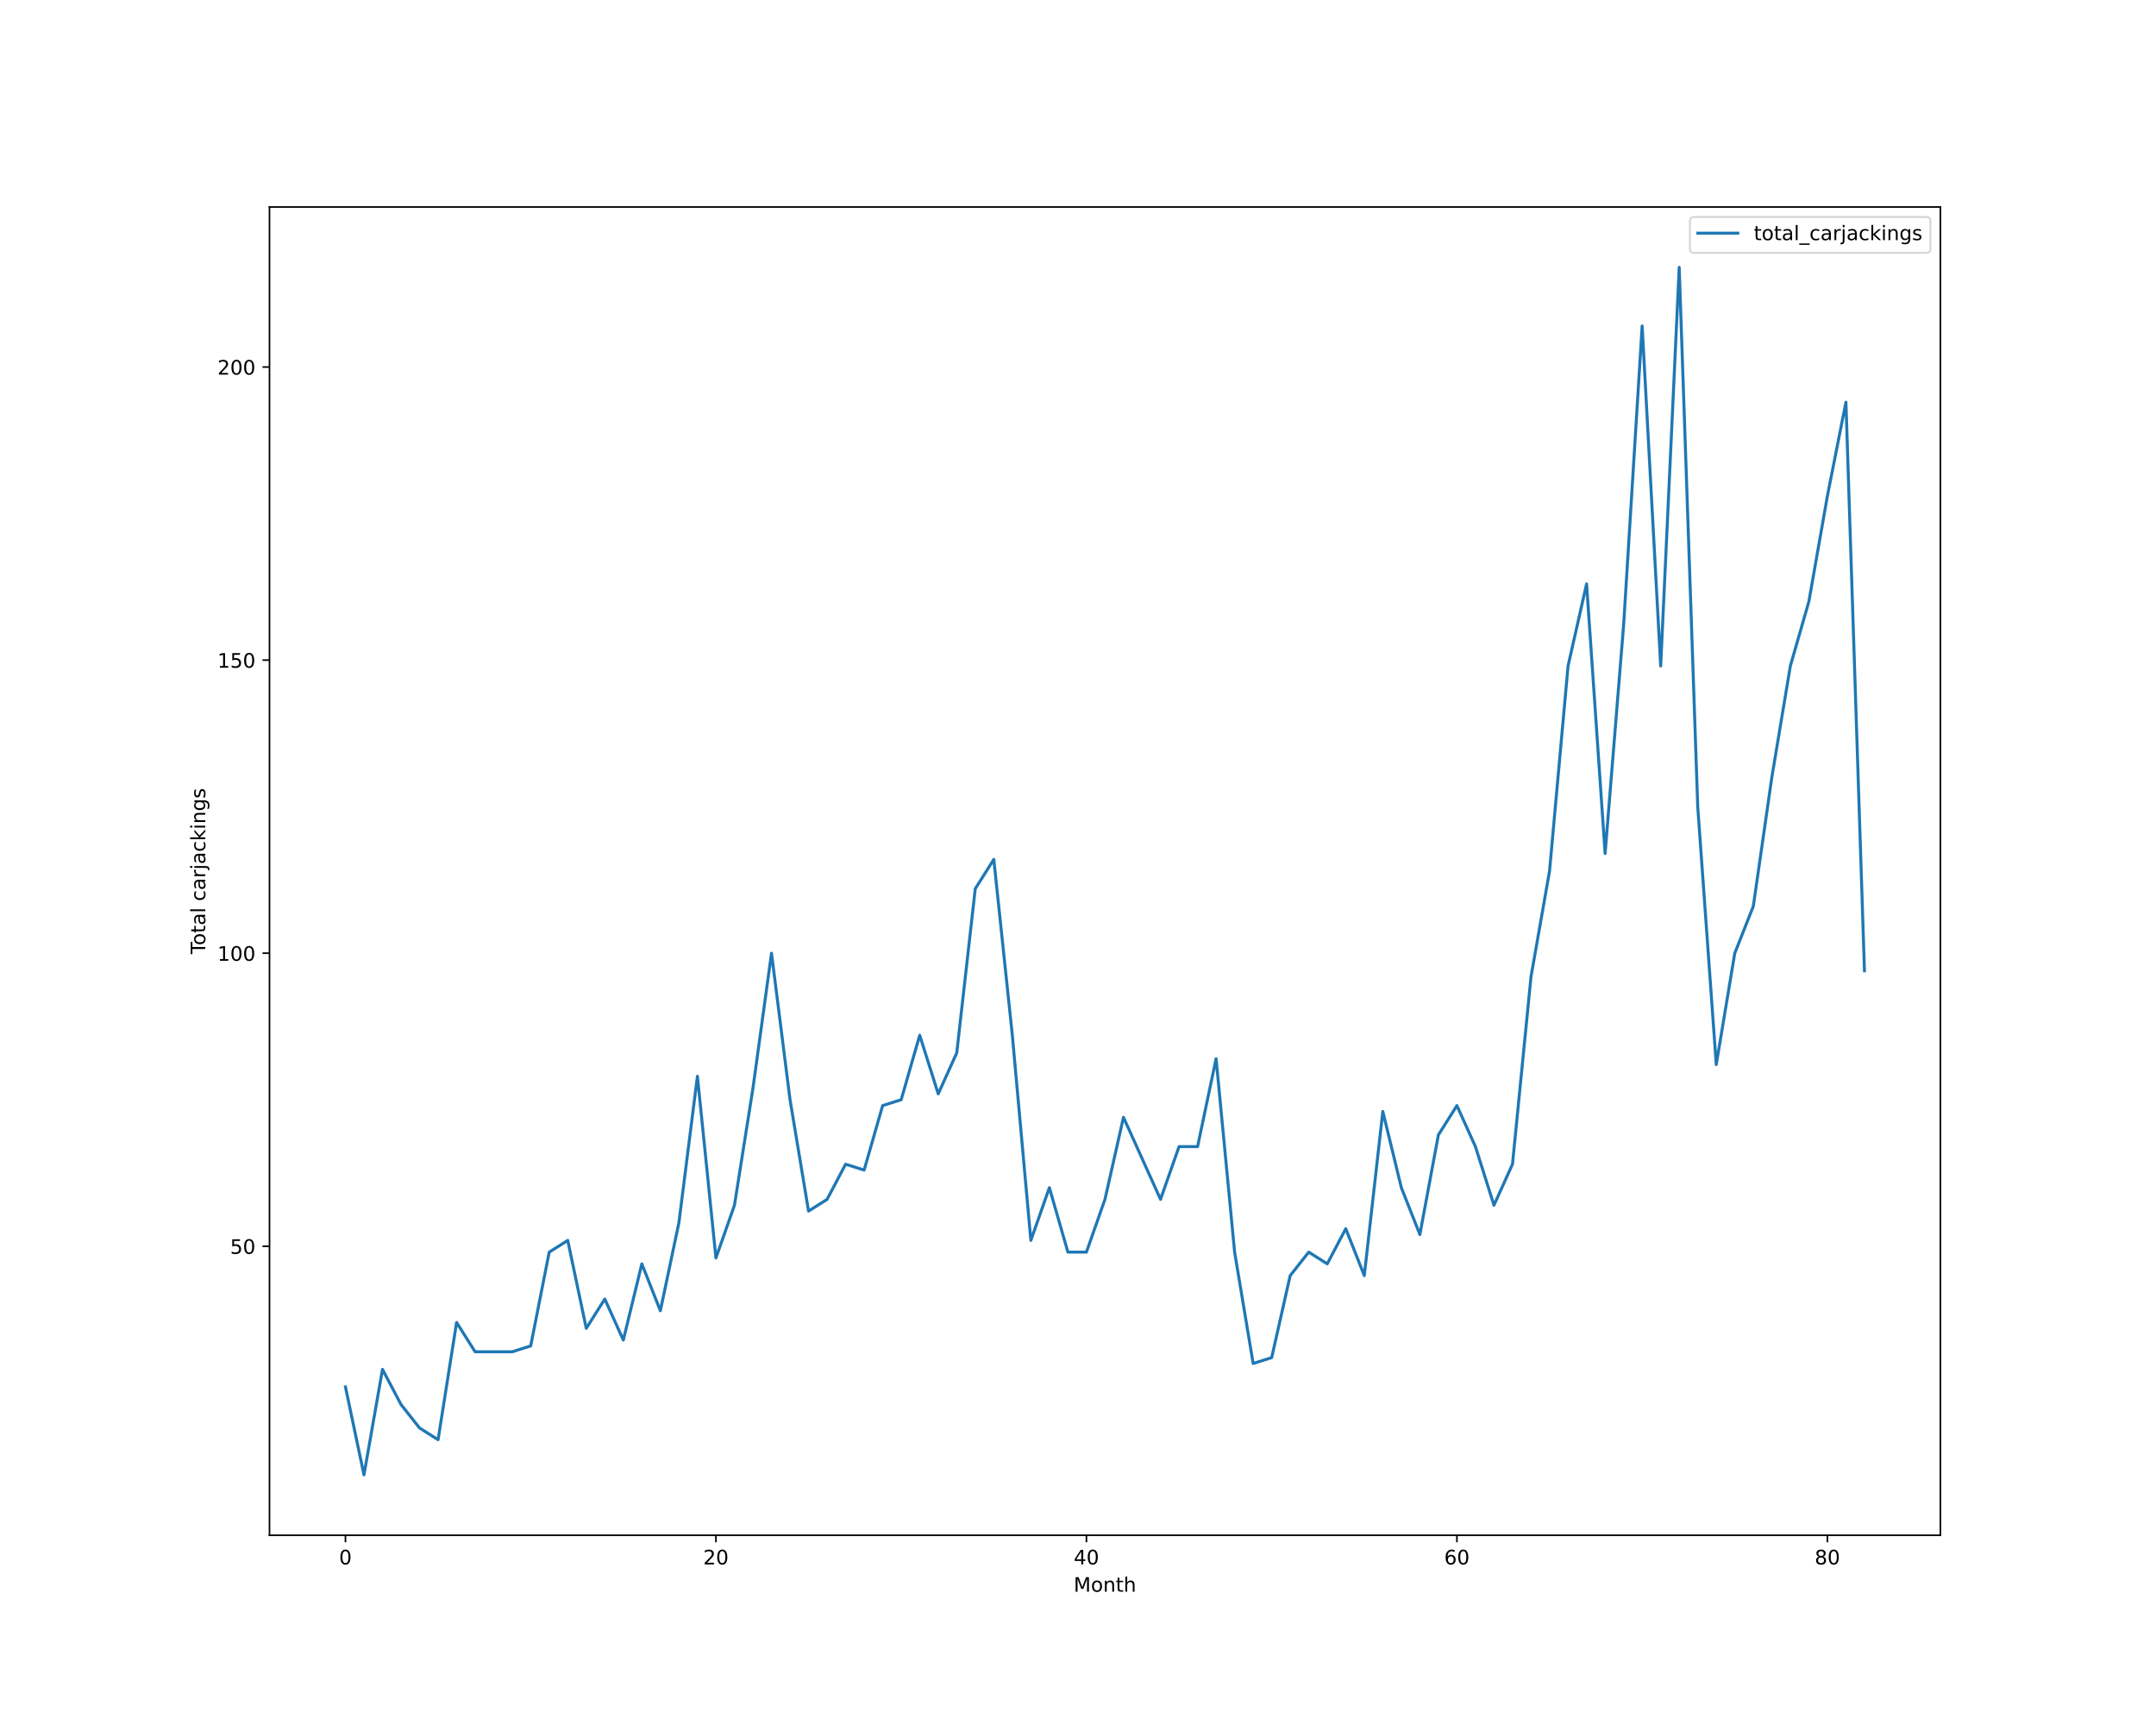
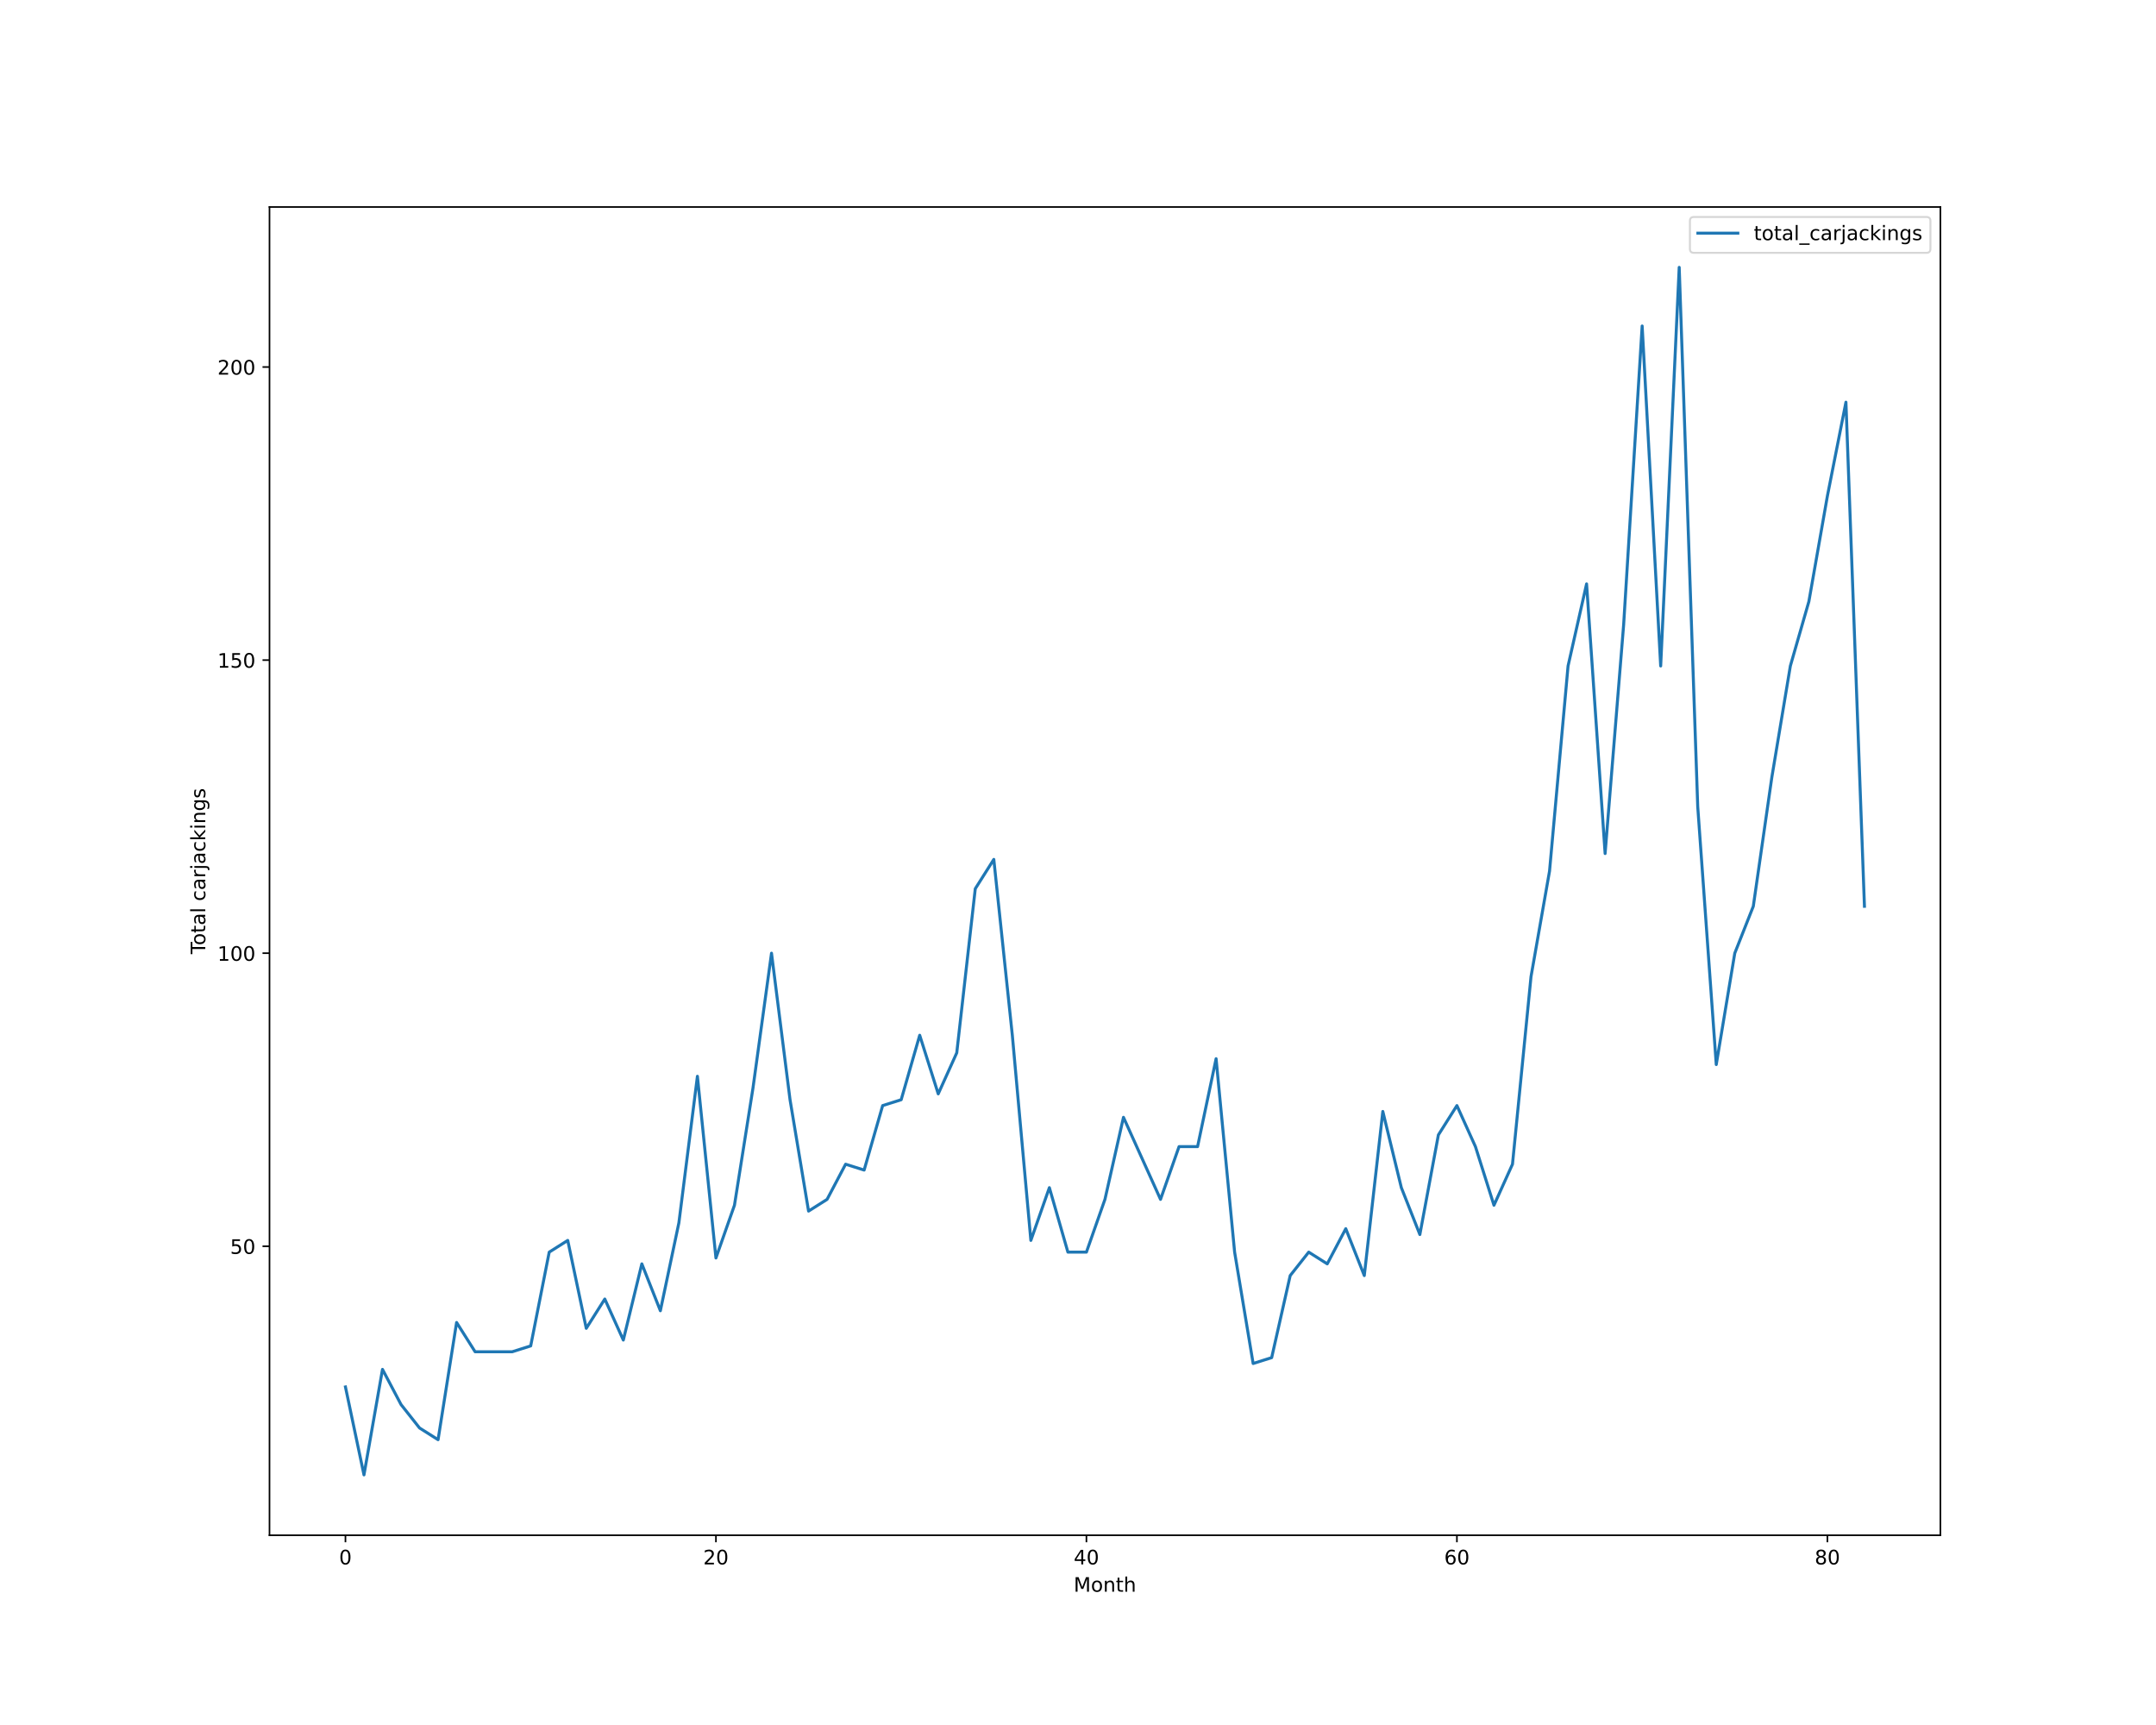
<svg xmlns="http://www.w3.org/2000/svg" xmlns:xlink="http://www.w3.org/1999/xlink" height="864pt" version="1.1" viewBox="0 0 1080 864" width="1080pt">
  <defs>
    <style type="text/css">*{stroke-linecap:butt;stroke-linejoin:round;}</style>
  </defs>
  <g id="figure_1">
    <g id="patch_1">
      <path d="M 0 864  L 1080 864  L 1080 0  L 0 0  z " style="fill:#ffffff;" />
    </g>
    <g id="axes_1">
      <g id="patch_2">
        <path d="M 135 768.96  L 972 768.96  L 972 103.68  L 135 103.68  z " style="fill:#ffffff;" />
      </g>
      <g id="matplotlib.axis_1">
        <g id="xtick_1">
          <g id="line2d_1">
            <defs>
-               <path d="M 0 0  L 0 3.5  " id="mbc07350a2a" style="stroke:#000000;stroke-width:0.8;" />
-             </defs>
-             <g>
-               <use style="stroke:#000000;stroke-width:0.8;" x="173.045" xlink:href="#mbc07350a2a" y="768.96" />
+               <path d="M 0 0  L 0 3.5  " id="mdee5bc413c" style="stroke:#000000;stroke-width:0.8;" />
+             </defs>
+             <g>
+               <use style="stroke:#000000;stroke-width:0.8;" x="173.045" xlink:href="#mdee5bc413c" y="768.96" />
            </g>
          </g>
          <g id="text_1">
            <g transform="translate(169.8642 783.5584)scale(0.1 -0.1)">
              <defs>
                <path d="M 2034 4250  Q 1547 4250 1301 3770  Q 1056 3291 1056 2328  Q 1056 1369 1301 889  Q 1547 409 2034 409  Q 2525 409 2770 889  Q 3016 1369 3016 2328  Q 3016 3291 2770 3770  Q 2525 4250 2034 4250  z M 2034 4750  Q 2819 4750 3233 4129  Q 3647 3509 3647 2328  Q 3647 1150 3233 529  Q 2819 -91 2034 -91  Q 1250 -91 836 529  Q 422 1150 422 2328  Q 422 3509 836 4129  Q 1250 4750 2034 4750  z " id="DejaVuSans-30" transform="scale(0.015625)" />
              </defs>
              <use xlink:href="#DejaVuSans-30" />
            </g>
          </g>
        </g>
        <g id="xtick_2">
          <g id="line2d_2">
            <g>
-               <use style="stroke:#000000;stroke-width:0.8;" x="358.633" xlink:href="#mbc07350a2a" y="768.96" />
+               <use style="stroke:#000000;stroke-width:0.8;" x="358.633" xlink:href="#mdee5bc413c" y="768.96" />
            </g>
          </g>
          <g id="text_2">
            <g transform="translate(352.2705 783.5584)scale(0.1 -0.1)">
              <defs>
                <path d="M 1228 531  L 3431 531  L 3431 0  L 469 0  L 469 531  Q 828 903 1448 1529  Q 2069 2156 2228 2338  Q 2531 2678 2651 2914  Q 2772 3150 2772 3378  Q 2772 3750 2511 3984  Q 2250 4219 1831 4219  Q 1534 4219 1204 4116  Q 875 4013 500 3803  L 500 4441  Q 881 4594 1212 4672  Q 1544 4750 1819 4750  Q 2544 4750 2975 4387  Q 3406 4025 3406 3419  Q 3406 3131 3298 2873  Q 3191 2616 2906 2266  Q 2828 2175 2409 1742  Q 1991 1309 1228 531  z " id="DejaVuSans-32" transform="scale(0.015625)" />
              </defs>
              <use xlink:href="#DejaVuSans-32" />
              <use x="63.623" xlink:href="#DejaVuSans-30" />
            </g>
          </g>
        </g>
        <g id="xtick_3">
          <g id="line2d_3">
            <g>
-               <use style="stroke:#000000;stroke-width:0.8;" x="544.221" xlink:href="#mbc07350a2a" y="768.96" />
+               <use style="stroke:#000000;stroke-width:0.8;" x="544.221" xlink:href="#mdee5bc413c" y="768.96" />
            </g>
          </g>
          <g id="text_3">
            <g transform="translate(537.8581 783.5584)scale(0.1 -0.1)">
              <defs>
                <path d="M 2419 4116  L 825 1625  L 2419 1625  L 2419 4116  z M 2253 4666  L 3047 4666  L 3047 1625  L 3713 1625  L 3713 1100  L 3047 1100  L 3047 0  L 2419 0  L 2419 1100  L 313 1100  L 313 1709  L 2253 4666  z " id="DejaVuSans-34" transform="scale(0.015625)" />
              </defs>
              <use xlink:href="#DejaVuSans-34" />
              <use x="63.623" xlink:href="#DejaVuSans-30" />
            </g>
          </g>
        </g>
        <g id="xtick_4">
          <g id="line2d_4">
            <g>
-               <use style="stroke:#000000;stroke-width:0.8;" x="729.808" xlink:href="#mbc07350a2a" y="768.96" />
+               <use style="stroke:#000000;stroke-width:0.8;" x="729.808" xlink:href="#mdee5bc413c" y="768.96" />
            </g>
          </g>
          <g id="text_4">
            <g transform="translate(723.4457 783.5584)scale(0.1 -0.1)">
              <defs>
                <path d="M 2113 2584  Q 1688 2584 1439 2293  Q 1191 2003 1191 1497  Q 1191 994 1439 701  Q 1688 409 2113 409  Q 2538 409 2786 701  Q 3034 994 3034 1497  Q 3034 2003 2786 2293  Q 2538 2584 2113 2584  z M 3366 4563  L 3366 3988  Q 3128 4100 2886 4159  Q 2644 4219 2406 4219  Q 1781 4219 1451 3797  Q 1122 3375 1075 2522  Q 1259 2794 1537 2939  Q 1816 3084 2150 3084  Q 2853 3084 3261 2657  Q 3669 2231 3669 1497  Q 3669 778 3244 343  Q 2819 -91 2113 -91  Q 1303 -91 875 529  Q 447 1150 447 2328  Q 447 3434 972 4092  Q 1497 4750 2381 4750  Q 2619 4750 2861 4703  Q 3103 4656 3366 4563  z " id="DejaVuSans-36" transform="scale(0.015625)" />
              </defs>
              <use xlink:href="#DejaVuSans-36" />
              <use x="63.623" xlink:href="#DejaVuSans-30" />
            </g>
          </g>
        </g>
        <g id="xtick_5">
          <g id="line2d_5">
            <g>
-               <use style="stroke:#000000;stroke-width:0.8;" x="915.396" xlink:href="#mbc07350a2a" y="768.96" />
+               <use style="stroke:#000000;stroke-width:0.8;" x="915.396" xlink:href="#mdee5bc413c" y="768.96" />
            </g>
          </g>
          <g id="text_5">
            <g transform="translate(909.0333 783.5584)scale(0.1 -0.1)">
              <defs>
                <path d="M 2034 2216  Q 1584 2216 1326 1975  Q 1069 1734 1069 1313  Q 1069 891 1326 650  Q 1584 409 2034 409  Q 2484 409 2743 651  Q 3003 894 3003 1313  Q 3003 1734 2745 1975  Q 2488 2216 2034 2216  z M 1403 2484  Q 997 2584 770 2862  Q 544 3141 544 3541  Q 544 4100 942 4425  Q 1341 4750 2034 4750  Q 2731 4750 3128 4425  Q 3525 4100 3525 3541  Q 3525 3141 3298 2862  Q 3072 2584 2669 2484  Q 3125 2378 3379 2068  Q 3634 1759 3634 1313  Q 3634 634 3220 271  Q 2806 -91 2034 -91  Q 1263 -91 848 271  Q 434 634 434 1313  Q 434 1759 690 2068  Q 947 2378 1403 2484  z M 1172 3481  Q 1172 3119 1398 2916  Q 1625 2713 2034 2713  Q 2441 2713 2670 2916  Q 2900 3119 2900 3481  Q 2900 3844 2670 4047  Q 2441 4250 2034 4250  Q 1625 4250 1398 4047  Q 1172 3844 1172 3481  z " id="DejaVuSans-38" transform="scale(0.015625)" />
              </defs>
              <use xlink:href="#DejaVuSans-38" />
              <use x="63.623" xlink:href="#DejaVuSans-30" />
            </g>
          </g>
        </g>
        <g id="text_6">
          <g transform="translate(537.8289 797.2366)scale(0.1 -0.1)">
            <defs>
              <path d="M 628 4666  L 1569 4666  L 2759 1491  L 3956 4666  L 4897 4666  L 4897 0  L 4281 0  L 4281 4097  L 3078 897  L 2444 897  L 1241 4097  L 1241 0  L 628 0  L 628 4666  z " id="DejaVuSans-4d" transform="scale(0.015625)" />
              <path d="M 1959 3097  Q 1497 3097 1228 2736  Q 959 2375 959 1747  Q 959 1119 1226 758  Q 1494 397 1959 397  Q 2419 397 2687 759  Q 2956 1122 2956 1747  Q 2956 2369 2687 2733  Q 2419 3097 1959 3097  z M 1959 3584  Q 2709 3584 3137 3096  Q 3566 2609 3566 1747  Q 3566 888 3137 398  Q 2709 -91 1959 -91  Q 1206 -91 779 398  Q 353 888 353 1747  Q 353 2609 779 3096  Q 1206 3584 1959 3584  z " id="DejaVuSans-6f" transform="scale(0.015625)" />
              <path d="M 3513 2113  L 3513 0  L 2938 0  L 2938 2094  Q 2938 2591 2744 2837  Q 2550 3084 2163 3084  Q 1697 3084 1428 2787  Q 1159 2491 1159 1978  L 1159 0  L 581 0  L 581 3500  L 1159 3500  L 1159 2956  Q 1366 3272 1645 3428  Q 1925 3584 2291 3584  Q 2894 3584 3203 3211  Q 3513 2838 3513 2113  z " id="DejaVuSans-6e" transform="scale(0.015625)" />
              <path d="M 1172 4494  L 1172 3500  L 2356 3500  L 2356 3053  L 1172 3053  L 1172 1153  Q 1172 725 1289 603  Q 1406 481 1766 481  L 2356 481  L 2356 0  L 1766 0  Q 1100 0 847 248  Q 594 497 594 1153  L 594 3053  L 172 3053  L 172 3500  L 594 3500  L 594 4494  L 1172 4494  z " id="DejaVuSans-74" transform="scale(0.015625)" />
              <path d="M 3513 2113  L 3513 0  L 2938 0  L 2938 2094  Q 2938 2591 2744 2837  Q 2550 3084 2163 3084  Q 1697 3084 1428 2787  Q 1159 2491 1159 1978  L 1159 0  L 581 0  L 581 4863  L 1159 4863  L 1159 2956  Q 1366 3272 1645 3428  Q 1925 3584 2291 3584  Q 2894 3584 3203 3211  Q 3513 2838 3513 2113  z " id="DejaVuSans-68" transform="scale(0.015625)" />
            </defs>
            <use xlink:href="#DejaVuSans-4d" />
            <use x="86.279" xlink:href="#DejaVuSans-6f" />
            <use x="147.461" xlink:href="#DejaVuSans-6e" />
            <use x="210.84" xlink:href="#DejaVuSans-74" />
            <use x="250.049" xlink:href="#DejaVuSans-68" />
          </g>
        </g>
      </g>
      <g id="matplotlib.axis_2">
        <g id="ytick_1">
          <g id="line2d_6">
            <defs>
-               <path d="M 0 0  L -3.5 0  " id="m7b7f1f7fe4" style="stroke:#000000;stroke-width:0.8;" />
-             </defs>
-             <g>
-               <use style="stroke:#000000;stroke-width:0.8;" x="135" xlink:href="#m7b7f1f7fe4" y="624.219" />
+               <path d="M 0 0  L -3.5 0  " id="mbdf88fe41e" style="stroke:#000000;stroke-width:0.8;" />
+             </defs>
+             <g>
+               <use style="stroke:#000000;stroke-width:0.8;" x="135" xlink:href="#mbdf88fe41e" y="624.219" />
            </g>
          </g>
          <g id="text_7">
            <g transform="translate(115.275 628.0182)scale(0.1 -0.1)">
              <defs>
                <path d="M 691 4666  L 3169 4666  L 3169 4134  L 1269 4134  L 1269 2991  Q 1406 3038 1543 3061  Q 1681 3084 1819 3084  Q 2600 3084 3056 2656  Q 3513 2228 3513 1497  Q 3513 744 3044 326  Q 2575 -91 1722 -91  Q 1428 -91 1123 -41  Q 819 9 494 109  L 494 744  Q 775 591 1075 516  Q 1375 441 1709 441  Q 2250 441 2565 725  Q 2881 1009 2881 1497  Q 2881 1984 2565 2268  Q 2250 2553 1709 2553  Q 1456 2553 1204 2497  Q 953 2441 691 2322  L 691 4666  z " id="DejaVuSans-35" transform="scale(0.015625)" />
              </defs>
              <use xlink:href="#DejaVuSans-35" />
              <use x="63.623" xlink:href="#DejaVuSans-30" />
            </g>
          </g>
        </g>
        <g id="ytick_2">
          <g id="line2d_7">
            <g>
-               <use style="stroke:#000000;stroke-width:0.8;" x="135" xlink:href="#m7b7f1f7fe4" y="477.423" />
+               <use style="stroke:#000000;stroke-width:0.8;" x="135" xlink:href="#mbdf88fe41e" y="477.423" />
            </g>
          </g>
          <g id="text_8">
            <g transform="translate(108.9125 481.2221)scale(0.1 -0.1)">
              <defs>
                <path d="M 794 531  L 1825 531  L 1825 4091  L 703 3866  L 703 4441  L 1819 4666  L 2450 4666  L 2450 531  L 3481 531  L 3481 0  L 794 0  L 794 531  z " id="DejaVuSans-31" transform="scale(0.015625)" />
              </defs>
              <use xlink:href="#DejaVuSans-31" />
              <use x="63.623" xlink:href="#DejaVuSans-30" />
              <use x="127.246" xlink:href="#DejaVuSans-30" />
            </g>
          </g>
        </g>
        <g id="ytick_3">
          <g id="line2d_8">
            <g>
-               <use style="stroke:#000000;stroke-width:0.8;" x="135" xlink:href="#m7b7f1f7fe4" y="330.627" />
+               <use style="stroke:#000000;stroke-width:0.8;" x="135" xlink:href="#mbdf88fe41e" y="330.627" />
            </g>
          </g>
          <g id="text_9">
            <g transform="translate(108.9125 334.426)scale(0.1 -0.1)">
              <use xlink:href="#DejaVuSans-31" />
              <use x="63.623" xlink:href="#DejaVuSans-35" />
              <use x="127.246" xlink:href="#DejaVuSans-30" />
            </g>
          </g>
        </g>
        <g id="ytick_4">
          <g id="line2d_9">
            <g>
-               <use style="stroke:#000000;stroke-width:0.8;" x="135" xlink:href="#m7b7f1f7fe4" y="183.831" />
+               <use style="stroke:#000000;stroke-width:0.8;" x="135" xlink:href="#mbdf88fe41e" y="183.831" />
            </g>
          </g>
          <g id="text_10">
            <g transform="translate(108.9125 187.6299)scale(0.1 -0.1)">
              <use xlink:href="#DejaVuSans-32" />
              <use x="63.623" xlink:href="#DejaVuSans-30" />
              <use x="127.246" xlink:href="#DejaVuSans-30" />
            </g>
          </g>
        </g>
        <g id="text_11">
          <g transform="translate(102.8328 477.8888)rotate(-90)scale(0.1 -0.1)">
            <defs>
              <path d="M -19 4666  L 3928 4666  L 3928 4134  L 2272 4134  L 2272 0  L 1638 0  L 1638 4134  L -19 4134  L -19 4666  z " id="DejaVuSans-54" transform="scale(0.015625)" />
              <path d="M 2194 1759  Q 1497 1759 1228 1600  Q 959 1441 959 1056  Q 959 750 1161 570  Q 1363 391 1709 391  Q 2188 391 2477 730  Q 2766 1069 2766 1631  L 2766 1759  L 2194 1759  z M 3341 1997  L 3341 0  L 2766 0  L 2766 531  Q 2569 213 2275 61  Q 1981 -91 1556 -91  Q 1019 -91 701 211  Q 384 513 384 1019  Q 384 1609 779 1909  Q 1175 2209 1959 2209  L 2766 2209  L 2766 2266  Q 2766 2663 2505 2880  Q 2244 3097 1772 3097  Q 1472 3097 1187 3025  Q 903 2953 641 2809  L 641 3341  Q 956 3463 1253 3523  Q 1550 3584 1831 3584  Q 2591 3584 2966 3190  Q 3341 2797 3341 1997  z " id="DejaVuSans-61" transform="scale(0.015625)" />
              <path d="M 603 4863  L 1178 4863  L 1178 0  L 603 0  L 603 4863  z " id="DejaVuSans-6c" transform="scale(0.015625)" />
              <path id="DejaVuSans-20" transform="scale(0.015625)" />
              <path d="M 3122 3366  L 3122 2828  Q 2878 2963 2633 3030  Q 2388 3097 2138 3097  Q 1578 3097 1268 2742  Q 959 2388 959 1747  Q 959 1106 1268 751  Q 1578 397 2138 397  Q 2388 397 2633 464  Q 2878 531 3122 666  L 3122 134  Q 2881 22 2623 -34  Q 2366 -91 2075 -91  Q 1284 -91 818 406  Q 353 903 353 1747  Q 353 2603 823 3093  Q 1294 3584 2113 3584  Q 2378 3584 2631 3529  Q 2884 3475 3122 3366  z " id="DejaVuSans-63" transform="scale(0.015625)" />
              <path d="M 2631 2963  Q 2534 3019 2420 3045  Q 2306 3072 2169 3072  Q 1681 3072 1420 2755  Q 1159 2438 1159 1844  L 1159 0  L 581 0  L 581 3500  L 1159 3500  L 1159 2956  Q 1341 3275 1631 3429  Q 1922 3584 2338 3584  Q 2397 3584 2469 3576  Q 2541 3569 2628 3553  L 2631 2963  z " id="DejaVuSans-72" transform="scale(0.015625)" />
              <path d="M 603 3500  L 1178 3500  L 1178 -63  Q 1178 -731 923 -1031  Q 669 -1331 103 -1331  L -116 -1331  L -116 -844  L 38 -844  Q 366 -844 484 -692  Q 603 -541 603 -63  L 603 3500  z M 603 4863  L 1178 4863  L 1178 4134  L 603 4134  L 603 4863  z " id="DejaVuSans-6a" transform="scale(0.015625)" />
              <path d="M 581 4863  L 1159 4863  L 1159 1991  L 2875 3500  L 3609 3500  L 1753 1863  L 3688 0  L 2938 0  L 1159 1709  L 1159 0  L 581 0  L 581 4863  z " id="DejaVuSans-6b" transform="scale(0.015625)" />
              <path d="M 603 3500  L 1178 3500  L 1178 0  L 603 0  L 603 3500  z M 603 4863  L 1178 4863  L 1178 4134  L 603 4134  L 603 4863  z " id="DejaVuSans-69" transform="scale(0.015625)" />
              <path d="M 2906 1791  Q 2906 2416 2648 2759  Q 2391 3103 1925 3103  Q 1463 3103 1205 2759  Q 947 2416 947 1791  Q 947 1169 1205 825  Q 1463 481 1925 481  Q 2391 481 2648 825  Q 2906 1169 2906 1791  z M 3481 434  Q 3481 -459 3084 -895  Q 2688 -1331 1869 -1331  Q 1566 -1331 1297 -1286  Q 1028 -1241 775 -1147  L 775 -588  Q 1028 -725 1275 -790  Q 1522 -856 1778 -856  Q 2344 -856 2625 -561  Q 2906 -266 2906 331  L 2906 616  Q 2728 306 2450 153  Q 2172 0 1784 0  Q 1141 0 747 490  Q 353 981 353 1791  Q 353 2603 747 3093  Q 1141 3584 1784 3584  Q 2172 3584 2450 3431  Q 2728 3278 2906 2969  L 2906 3500  L 3481 3500  L 3481 434  z " id="DejaVuSans-67" transform="scale(0.015625)" />
              <path d="M 2834 3397  L 2834 2853  Q 2591 2978 2328 3040  Q 2066 3103 1784 3103  Q 1356 3103 1142 2972  Q 928 2841 928 2578  Q 928 2378 1081 2264  Q 1234 2150 1697 2047  L 1894 2003  Q 2506 1872 2764 1633  Q 3022 1394 3022 966  Q 3022 478 2636 193  Q 2250 -91 1575 -91  Q 1294 -91 989 -36  Q 684 19 347 128  L 347 722  Q 666 556 975 473  Q 1284 391 1588 391  Q 1994 391 2212 530  Q 2431 669 2431 922  Q 2431 1156 2273 1281  Q 2116 1406 1581 1522  L 1381 1569  Q 847 1681 609 1914  Q 372 2147 372 2553  Q 372 3047 722 3315  Q 1072 3584 1716 3584  Q 2034 3584 2315 3537  Q 2597 3491 2834 3397  z " id="DejaVuSans-73" transform="scale(0.015625)" />
            </defs>
            <use xlink:href="#DejaVuSans-54" />
            <use x="44.084" xlink:href="#DejaVuSans-6f" />
            <use x="105.266" xlink:href="#DejaVuSans-74" />
            <use x="144.475" xlink:href="#DejaVuSans-61" />
            <use x="205.754" xlink:href="#DejaVuSans-6c" />
            <use x="233.537" xlink:href="#DejaVuSans-20" />
            <use x="265.324" xlink:href="#DejaVuSans-63" />
            <use x="320.305" xlink:href="#DejaVuSans-61" />
            <use x="381.584" xlink:href="#DejaVuSans-72" />
            <use x="422.697" xlink:href="#DejaVuSans-6a" />
            <use x="450.48" xlink:href="#DejaVuSans-61" />
            <use x="511.76" xlink:href="#DejaVuSans-63" />
            <use x="566.74" xlink:href="#DejaVuSans-6b" />
            <use x="624.65" xlink:href="#DejaVuSans-69" />
            <use x="652.434" xlink:href="#DejaVuSans-6e" />
            <use x="715.812" xlink:href="#DejaVuSans-67" />
            <use x="779.289" xlink:href="#DejaVuSans-73" />
          </g>
        </g>
      </g>
      <g id="line2d_10">
-         <path clip-path="url(#pb52cb2d156)" d="M 173.045 694.681  L 182.325 738.72  L 191.604 685.873  L 200.884 703.489  L 210.163 715.233  L 219.442 721.104  L 228.722 662.386  L 238.001 677.066  L 247.28 677.066  L 256.56 677.066  L 265.839 674.13  L 275.119 627.155  L 284.398 621.283  L 293.677 665.322  L 302.957 650.642  L 312.236 671.194  L 321.516 633.027  L 330.795 656.514  L 340.074 612.475  L 349.354 539.077  L 358.633 630.091  L 367.912 603.668  L 377.192 544.949  L 386.471 477.423  L 395.751 550.821  L 405.03 606.603  L 414.309 600.732  L 423.589 583.116  L 432.868 586.052  L 442.147 553.757  L 451.427 550.821  L 460.706 518.526  L 469.986 547.885  L 479.265 527.334  L 488.544 445.128  L 497.824 430.448  L 507.103 518.526  L 516.382 621.283  L 525.662 594.86  L 534.941 627.155  L 544.221 627.155  L 553.5 600.732  L 562.779 559.629  L 572.059 580.18  L 581.338 600.732  L 590.618 574.308  L 599.897 574.308  L 609.176 530.27  L 618.456 627.155  L 627.735 682.937  L 637.014 680.002  L 646.294 638.899  L 655.573 627.155  L 664.853 633.027  L 674.132 615.411  L 683.411 638.899  L 692.691 556.693  L 701.97 594.86  L 711.249 618.347  L 720.529 568.437  L 729.808 553.757  L 739.088 574.308  L 748.367 603.668  L 757.646 583.116  L 766.926 489.167  L 776.205 436.32  L 785.484 333.563  L 794.764 292.46  L 804.043 427.512  L 813.323 313.011  L 822.602 163.279  L 831.881 333.563  L 841.161 133.92  L 850.44 404.025  L 859.72 533.205  L 868.999 477.423  L 878.278 453.936  L 887.558 389.345  L 896.837 333.563  L 906.116 301.268  L 915.396 248.421  L 924.675 201.446  L 933.955 486.231  " style="fill:none;stroke:#1f77b4;stroke-linecap:square;stroke-width:1.5;" />
+         <path clip-path="url(#pac97d0a139)" d="M 173.045 694.681  L 182.325 738.72  L 191.604 685.873  L 200.884 703.489  L 210.163 715.233  L 219.442 721.104  L 228.722 662.386  L 238.001 677.066  L 247.28 677.066  L 256.56 677.066  L 265.839 674.13  L 275.119 627.155  L 284.398 621.283  L 293.677 665.322  L 302.957 650.642  L 312.236 671.194  L 321.516 633.027  L 330.795 656.514  L 340.074 612.475  L 349.354 539.077  L 358.633 630.091  L 367.912 603.668  L 377.192 544.949  L 386.471 477.423  L 395.751 550.821  L 405.03 606.603  L 414.309 600.732  L 423.589 583.116  L 432.868 586.052  L 442.147 553.757  L 451.427 550.821  L 460.706 518.526  L 469.986 547.885  L 479.265 527.334  L 488.544 445.128  L 497.824 430.448  L 507.103 518.526  L 516.382 621.283  L 525.662 594.86  L 534.941 627.155  L 544.221 627.155  L 553.5 600.732  L 562.779 559.629  L 572.059 580.18  L 581.338 600.732  L 590.618 574.308  L 599.897 574.308  L 609.176 530.27  L 618.456 627.155  L 627.735 682.937  L 637.014 680.002  L 646.294 638.899  L 655.573 627.155  L 664.853 633.027  L 674.132 615.411  L 683.411 638.899  L 692.691 556.693  L 701.97 594.86  L 711.249 618.347  L 720.529 568.437  L 729.808 553.757  L 739.088 574.308  L 748.367 603.668  L 757.646 583.116  L 766.926 489.167  L 776.205 436.32  L 785.484 333.563  L 794.764 292.46  L 804.043 427.512  L 813.323 313.011  L 822.602 163.279  L 831.881 333.563  L 841.161 133.92  L 850.44 404.025  L 859.72 533.205  L 868.999 477.423  L 878.278 453.936  L 887.558 389.345  L 896.837 333.563  L 906.116 301.268  L 915.396 248.421  L 924.675 201.446  L 933.955 453.936  " style="fill:none;stroke:#1f77b4;stroke-linecap:square;stroke-width:1.5;" />
      </g>
      <g id="patch_3">
        <path d="M 135 768.96  L 135 103.68  " style="fill:none;stroke:#000000;stroke-linecap:square;stroke-linejoin:miter;stroke-width:0.8;" />
      </g>
      <g id="patch_4">
        <path d="M 972 768.96  L 972 103.68  " style="fill:none;stroke:#000000;stroke-linecap:square;stroke-linejoin:miter;stroke-width:0.8;" />
      </g>
      <g id="patch_5">
        <path d="M 135 768.96  L 972 768.96  " style="fill:none;stroke:#000000;stroke-linecap:square;stroke-linejoin:miter;stroke-width:0.8;" />
      </g>
      <g id="patch_6">
        <path d="M 135 103.68  L 972 103.68  " style="fill:none;stroke:#000000;stroke-linecap:square;stroke-linejoin:miter;stroke-width:0.8;" />
      </g>
      <g id="legend_1">
        <g id="patch_7">
          <path d="M 848.528 126.636  L 965 126.636  Q 967 126.636 967 124.636  L 967 110.68  Q 967 108.68 965 108.68  L 848.528 108.68  Q 846.528 108.68 846.528 110.68  L 846.528 124.636  Q 846.528 126.636 848.528 126.636  z " style="fill:#ffffff;opacity:0.8;stroke:#cccccc;stroke-linejoin:miter;" />
        </g>
        <g id="line2d_11">
          <path d="M 850.528 116.778  L 870.528 116.778  " style="fill:none;stroke:#1f77b4;stroke-linecap:square;stroke-width:1.5;" />
        </g>
        <g id="line2d_12" />
        <g id="text_12">
          <g transform="translate(878.5281 120.2784)scale(0.1 -0.1)">
            <defs>
              <path d="M 3263 -1063  L 3263 -1509  L -63 -1509  L -63 -1063  L 3263 -1063  z " id="DejaVuSans-5f" transform="scale(0.015625)" />
            </defs>
            <use xlink:href="#DejaVuSans-74" />
            <use x="39.209" xlink:href="#DejaVuSans-6f" />
            <use x="100.391" xlink:href="#DejaVuSans-74" />
            <use x="139.6" xlink:href="#DejaVuSans-61" />
            <use x="200.879" xlink:href="#DejaVuSans-6c" />
            <use x="228.662" xlink:href="#DejaVuSans-5f" />
            <use x="278.662" xlink:href="#DejaVuSans-63" />
            <use x="333.643" xlink:href="#DejaVuSans-61" />
            <use x="394.922" xlink:href="#DejaVuSans-72" />
            <use x="436.035" xlink:href="#DejaVuSans-6a" />
            <use x="463.818" xlink:href="#DejaVuSans-61" />
            <use x="525.098" xlink:href="#DejaVuSans-63" />
            <use x="580.078" xlink:href="#DejaVuSans-6b" />
            <use x="637.988" xlink:href="#DejaVuSans-69" />
            <use x="665.771" xlink:href="#DejaVuSans-6e" />
            <use x="729.15" xlink:href="#DejaVuSans-67" />
            <use x="792.627" xlink:href="#DejaVuSans-73" />
          </g>
        </g>
      </g>
    </g>
  </g>
  <defs>
-     <clipPath id="pb52cb2d156">
+     <clipPath id="pac97d0a139">
      <rect height="665.28" width="837" x="135" y="103.68" />
    </clipPath>
  </defs>
</svg>
